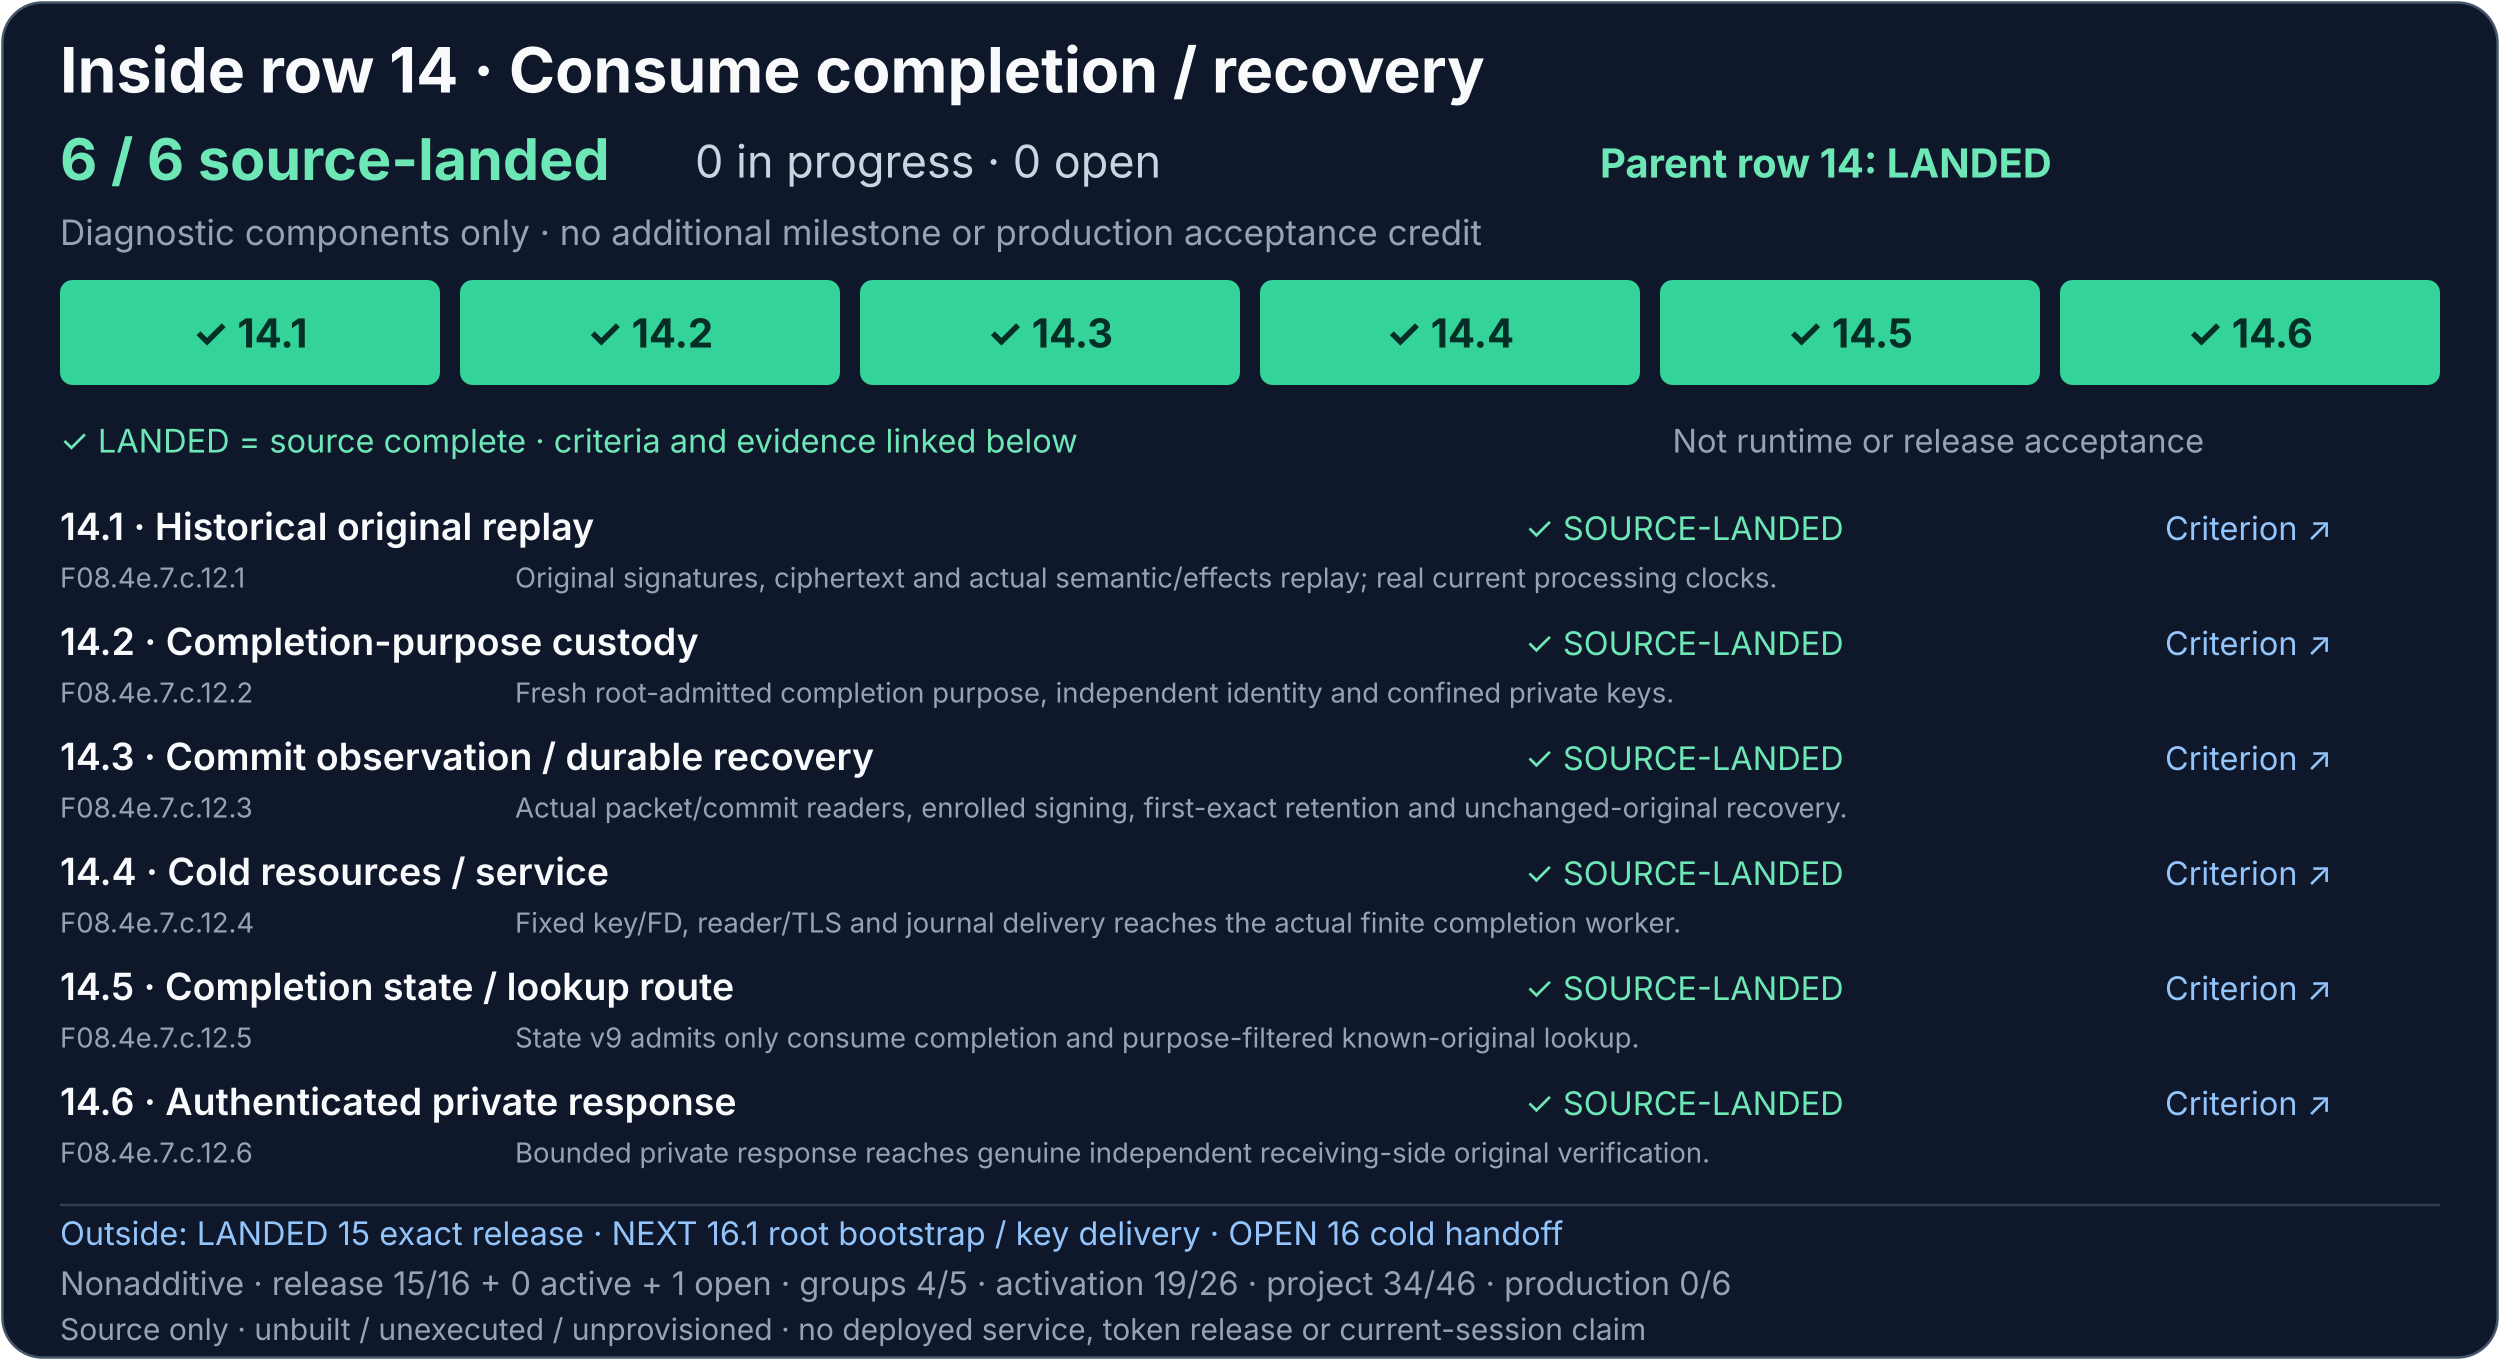
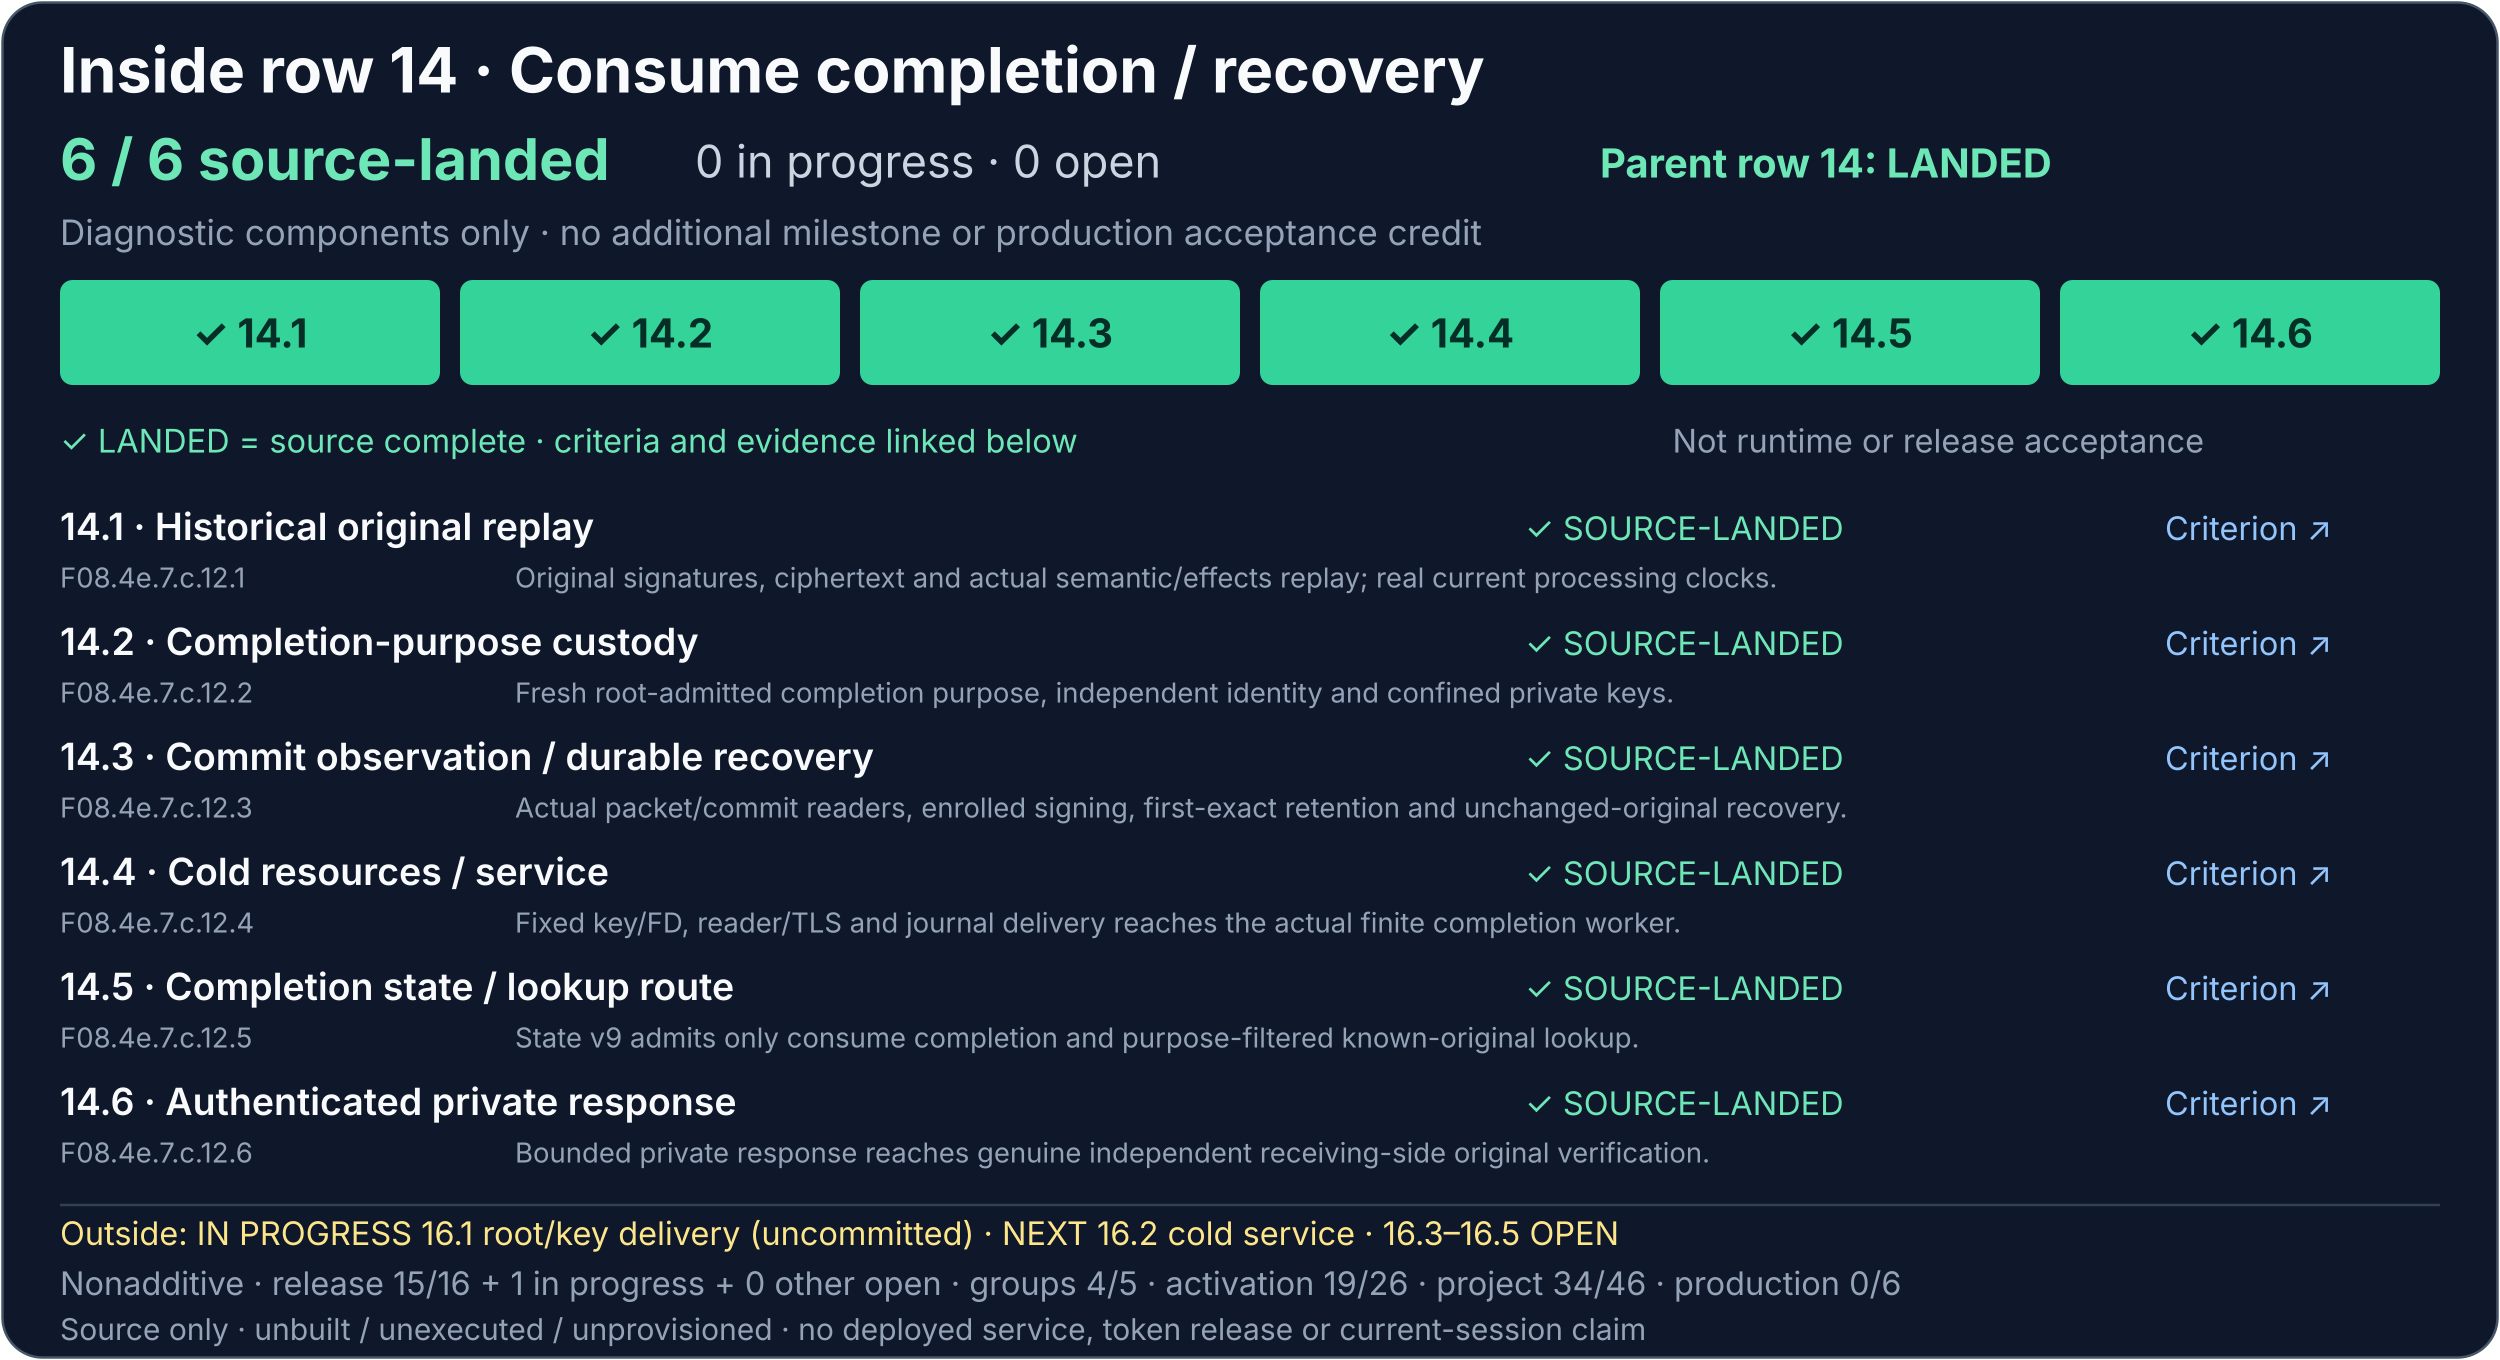
<svg xmlns="http://www.w3.org/2000/svg" width="1000" height="544" viewBox="0 0 1000 544" role="img" aria-labelledby="consume-completion-title consume-completion-description">
  <rect x="1" y="1" width="998" height="542" rx="16" fill="#0f172a" stroke="#475569" />
  <g font-family="system-ui, -apple-system, Segoe UI, sans-serif">
    <text x="24" y="37" fill="#f8fafc" font-size="25" font-weight="700">Inside row 14 · Consume completion / recovery</text>
    <text x="24" y="72" fill="#6ee7b7" font-size="23" font-weight="700">6 / 6 source-landed</text>
    <text x="278" y="71" fill="#cbd5e1" font-size="18">0 in progress · 0 open</text>
    <text x="640" y="71" fill="#6ee7b7" font-size="16" font-weight="700">Parent row 14: LANDED</text>
    <text x="24" y="98" fill="#94a3b8" font-size="14">Diagnostic components only · no additional milestone or production acceptance credit</text>
    <g font-size="16" font-weight="700" text-anchor="middle">
      <a href="../production-status.md#consume-completion-and-recovery-detail">
        <rect x="24" y="112" width="152" height="42" rx="5" fill="#34d399" />
        <text x="100" y="139" fill="#052e26">✓ 14.1</text>
      </a>
      <a href="../production-status.md#consume-completion-and-recovery-detail">
        <rect x="184" y="112" width="152" height="42" rx="5" fill="#34d399" />
        <text x="260" y="139" fill="#052e26">✓ 14.2</text>
      </a>
      <a href="../production-status.md#consume-completion-and-recovery-detail">
        <rect x="344" y="112" width="152" height="42" rx="5" fill="#34d399" />
        <text x="420" y="139" fill="#052e26">✓ 14.3</text>
      </a>
      <a href="../production-status.md#consume-completion-and-recovery-detail">
        <rect x="504" y="112" width="152" height="42" rx="5" fill="#34d399" />
        <text x="580" y="139" fill="#052e26">✓ 14.4</text>
      </a>
      <a href="../production-status.md#consume-completion-and-recovery-detail">
        <rect x="664" y="112" width="152" height="42" rx="5" fill="#34d399" />
        <text x="740" y="139" fill="#052e26">✓ 14.5</text>
      </a>
      <a href="../production-status.md#consume-completion-and-recovery-detail">
        <rect x="824" y="112" width="152" height="42" rx="5" fill="#34d399" />
        <text x="900" y="139" fill="#052e26">✓ 14.6</text>
      </a>
    </g>
    <text x="24" y="181" fill="#6ee7b7" font-size="13">✓ LANDED = source complete · criteria and evidence linked below</text>
    <text x="669" y="181" fill="#94a3b8" font-size="13">Not runtime or release acceptance</text>
    <g font-size="15" font-weight="600" fill="#f8fafc">
      <text x="24" y="216">14.1 · Historical original replay</text>
      <text x="24" y="262">14.2 · Completion-purpose custody</text>
      <text x="24" y="308">14.3 · Commit observation / durable recovery</text>
      <text x="24" y="354">14.4 · Cold resources / service</text>
      <text x="24" y="400">14.5 · Completion state / lookup route</text>
      <text x="24" y="446">14.6 · Authenticated private response</text>
    </g>
    <g font-size="13">
      <text x="610" y="216" fill="#6ee7b7">✓ SOURCE-LANDED</text>
      <text x="610" y="262" fill="#6ee7b7">✓ SOURCE-LANDED</text>
      <text x="610" y="308" fill="#6ee7b7">✓ SOURCE-LANDED</text>
      <text x="610" y="354" fill="#6ee7b7">✓ SOURCE-LANDED</text>
      <text x="610" y="400" fill="#6ee7b7">✓ SOURCE-LANDED</text>
      <text x="610" y="446" fill="#6ee7b7">✓ SOURCE-LANDED</text>
      <a href="../production-status.md#consume-completion-and-recovery-detail" fill="#93c5fd" text-decoration="underline">
        <text x="866" y="216">Criterion ↗</text>
        <text x="866" y="262">Criterion ↗</text>
        <text x="866" y="308">Criterion ↗</text>
        <text x="866" y="354">Criterion ↗</text>
        <text x="866" y="400">Criterion ↗</text>
        <text x="866" y="446">Criterion ↗</text>
      </a>
    </g>
    <g font-size="11" fill="#94a3b8">
      <text x="24" y="235">F08.4e.7.c.12.1</text>
      <text x="206" y="235">Original signatures, ciphertext and actual semantic/effects replay; real current processing clocks.</text>
      <text x="24" y="281">F08.4e.7.c.12.2</text>
      <text x="206" y="281">Fresh root-admitted completion purpose, independent identity and confined private keys.</text>
      <text x="24" y="327">F08.4e.7.c.12.3</text>
      <text x="206" y="327">Actual packet/commit readers, enrolled signing, first-exact retention and unchanged-original recovery.</text>
      <text x="24" y="373">F08.4e.7.c.12.4</text>
      <text x="206" y="373">Fixed key/FD, reader/TLS and journal delivery reaches the actual finite completion worker.</text>
      <text x="24" y="419">F08.4e.7.c.12.5</text>
      <text x="206" y="419">State v9 admits only consume completion and purpose-filtered known-original lookup.</text>
      <text x="24" y="465">F08.4e.7.c.12.6</text>
      <text x="206" y="465">Bounded private response reaches genuine independent receiving-side original verification.</text>
    </g>
    <path d="M24 482H976" stroke="#334155" />
-     <text x="24" y="498" fill="#93c5fd" font-size="13">Outside: LANDED 15 exact release · NEXT 16.1 root bootstrap / key delivery · OPEN 16 cold handoff</text>
-     <text x="24" y="518" fill="#94a3b8" font-size="13">Nonadditive · release 15/16 + 0 active + 1 open · groups 4/5 · activation 19/26 · project 34/46 · production 0/6</text>
+     <text x="24" y="498" fill="#fde68a" font-size="13">Outside: IN PROGRESS 16.1 root/key delivery (uncommitted) · NEXT 16.2 cold service · 16.3–16.5 OPEN</text>
+     <text x="24" y="518" fill="#94a3b8" font-size="13">Nonadditive · release 15/16 + 1 in progress + 0 other open · groups 4/5 · activation 19/26 · project 34/46 · production 0/6</text>
    <text x="24" y="536" fill="#94a3b8" font-size="12">Source only · unbuilt / unexecuted / unprovisioned · no deployed service, token release or current-session claim</text>
  </g>
</svg>
